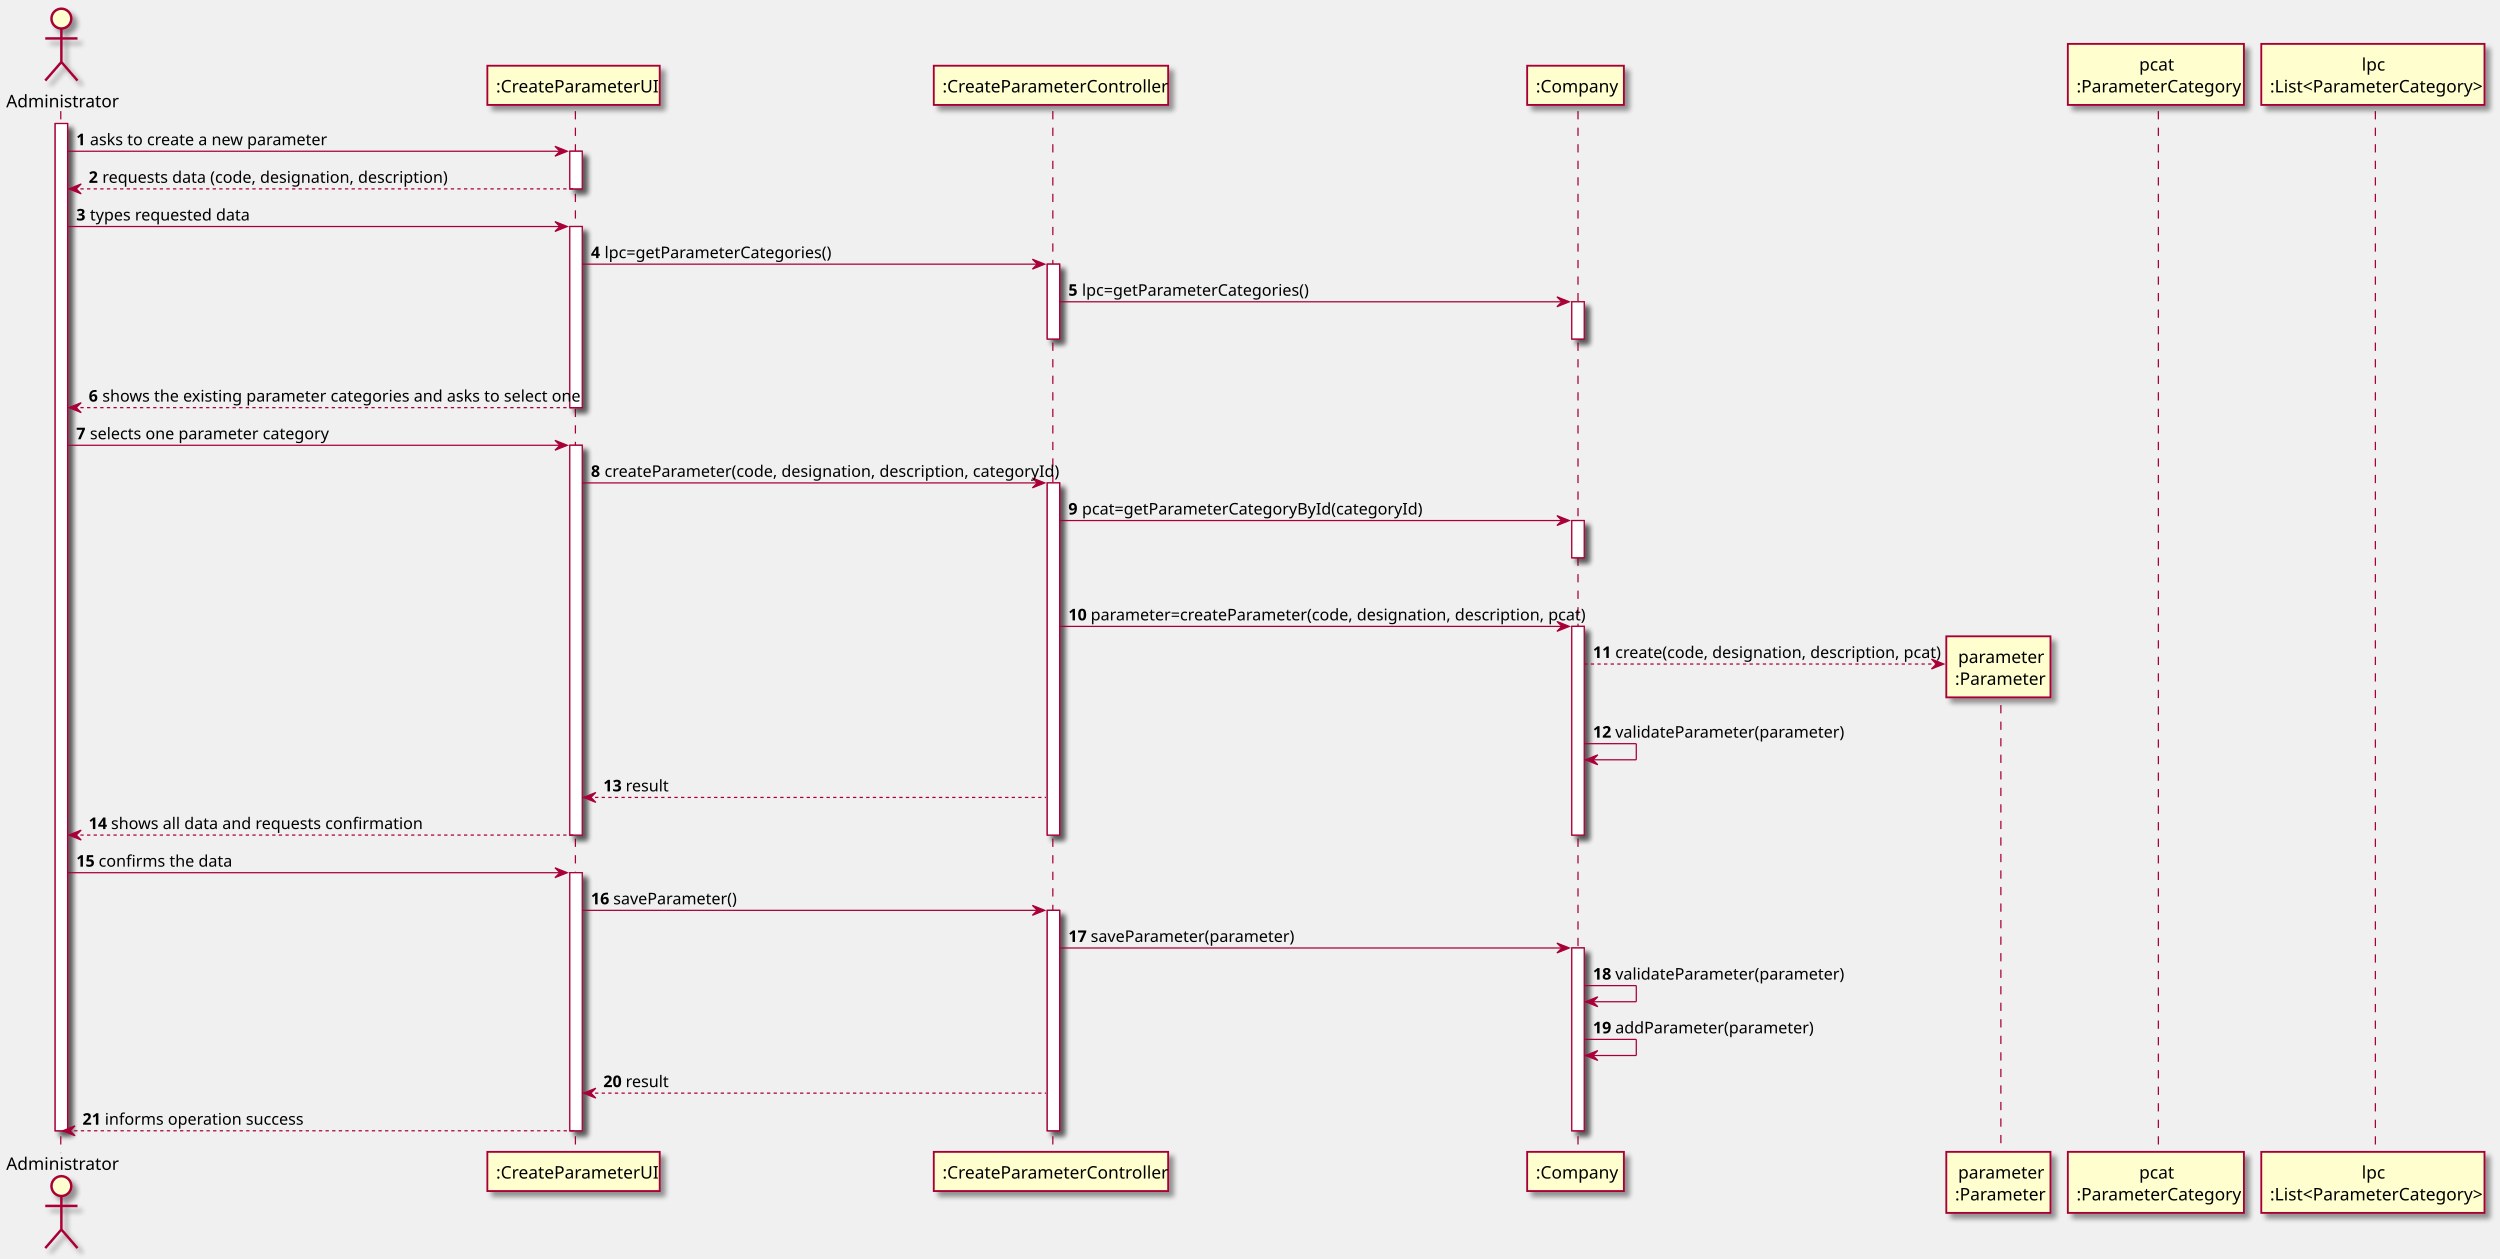
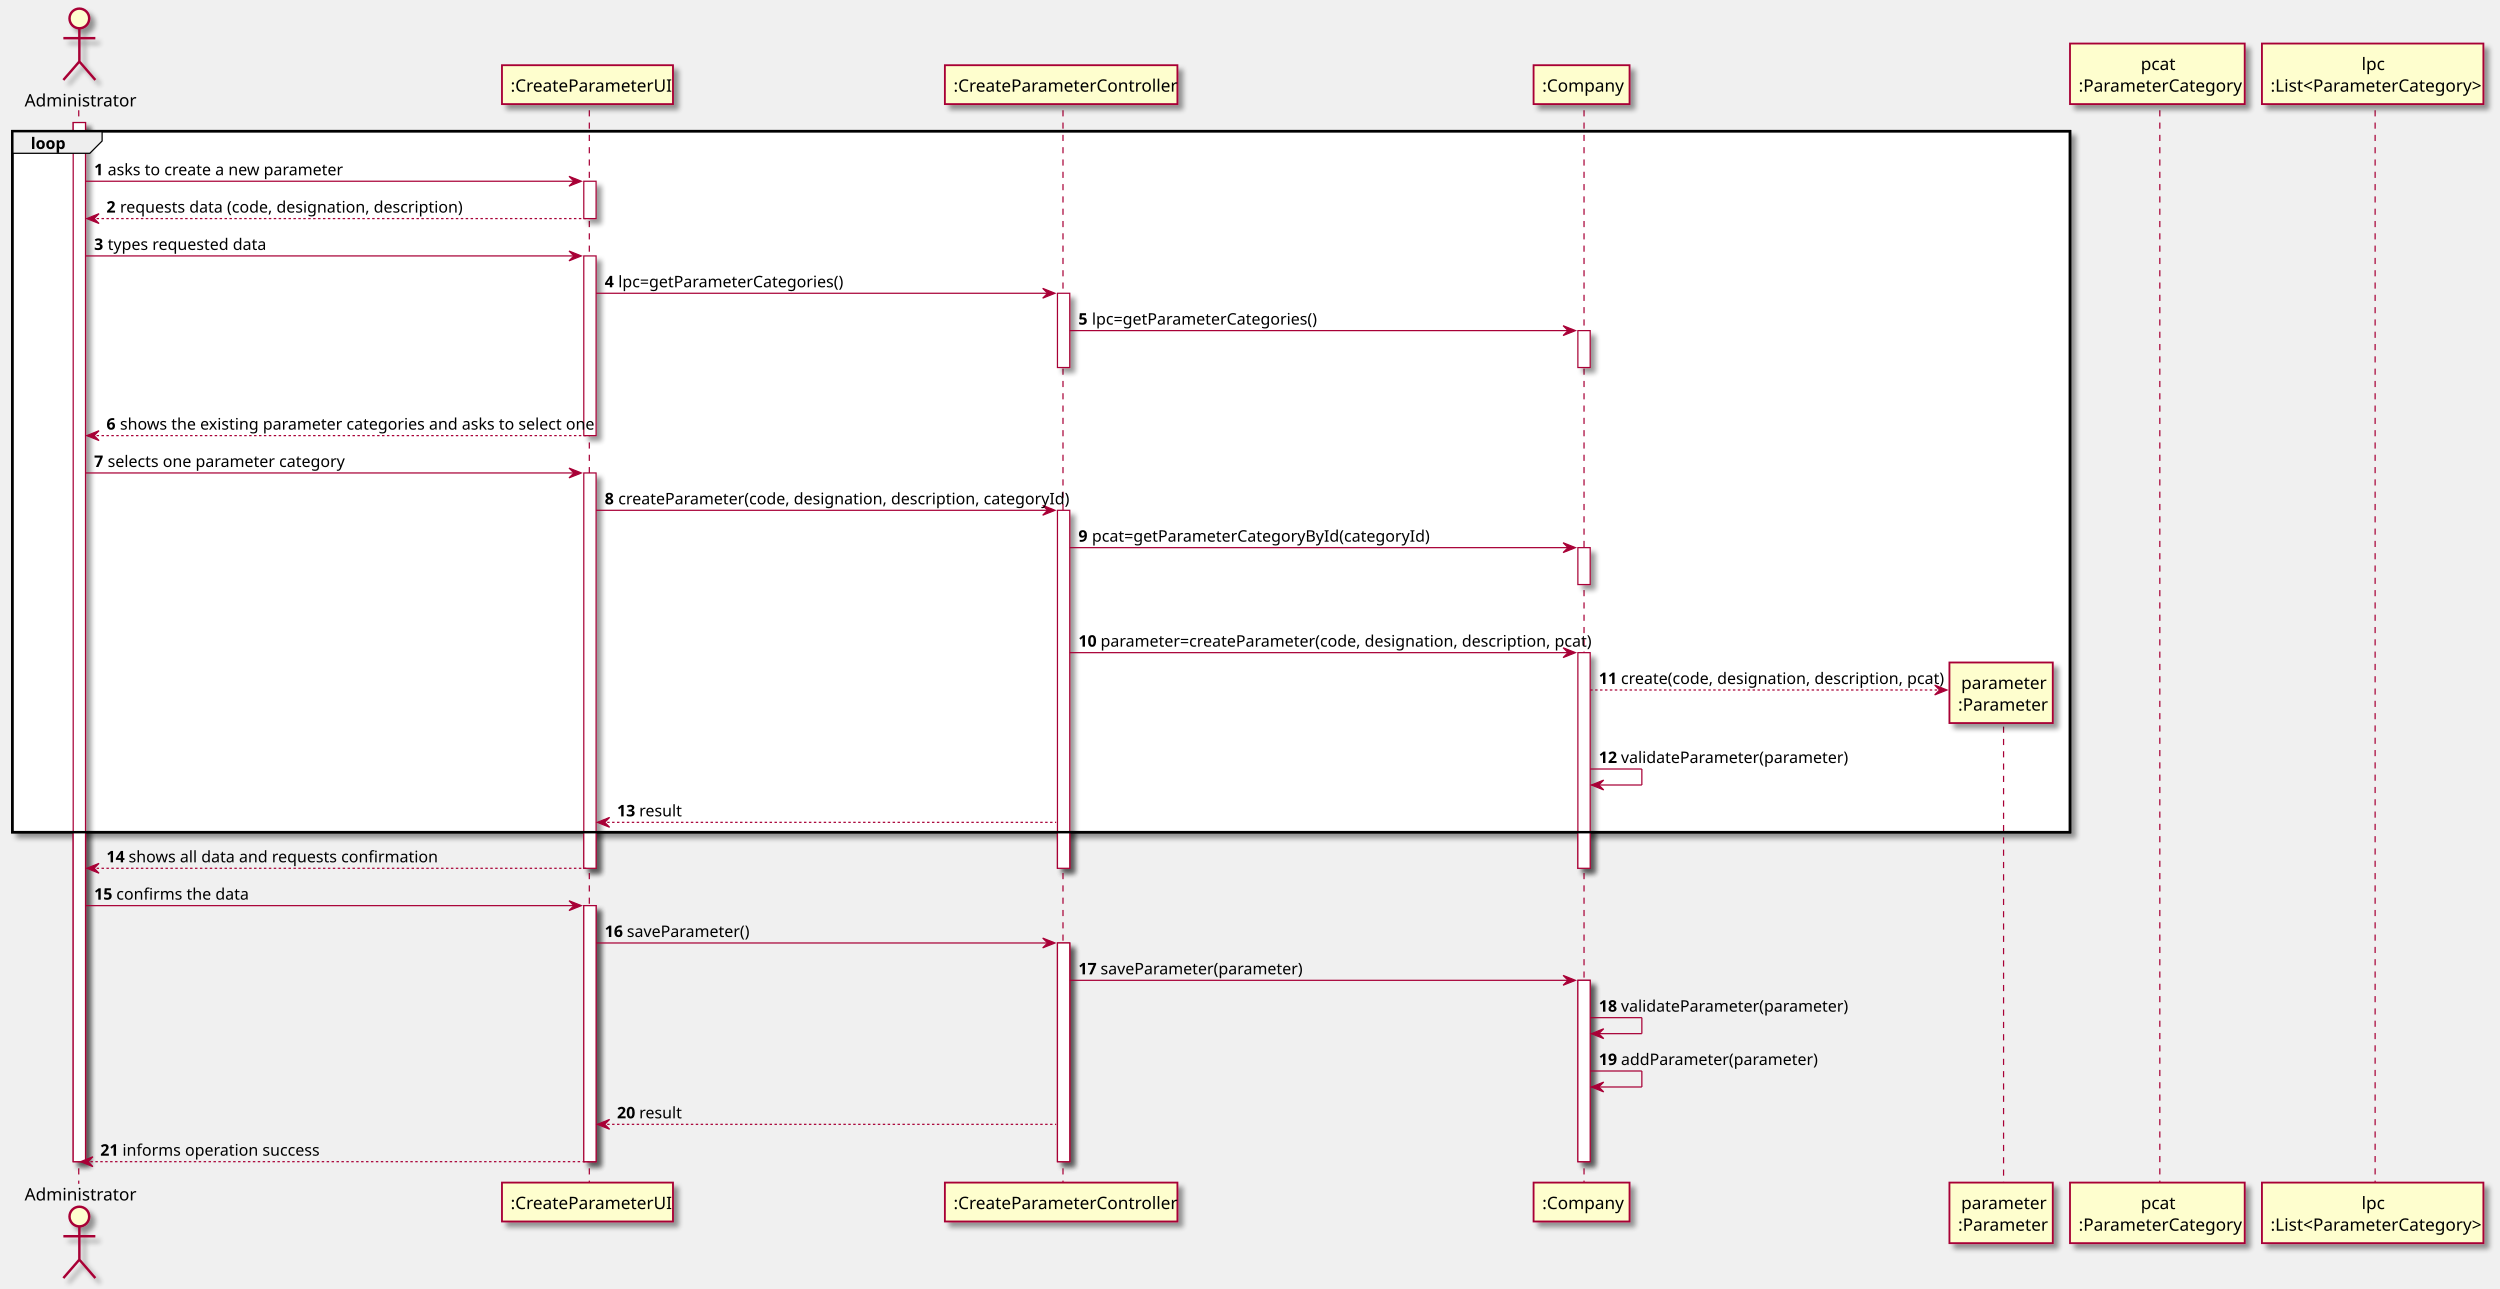
- <svg xmlns="http://www.w3.org/2000/svg" contentScriptType="application/ecmascript" contentStyleType="text/css" height="761.25px" preserveAspectRatio="none" style="width:1512px;height:761px;" version="1.1" viewBox="0 0 1512 761" width="1512.75px" zoomAndPan="magnify">
+ <svg xmlns="http://www.w3.org/2000/svg" contentScriptType="application/ecmascript" contentStyleType="text/css" height="1047px" preserveAspectRatio="none" style="width:2032px;height:1047px;" version="1.1" viewBox="0 0 2032 1047" width="2032px" zoomAndPan="magnify">
  <defs>
-     <filter height="300%" id="f1sa0jn3brlr2p" width="300%" x="-1" y="-1">
-       <feGaussianBlur result="blurOut" stdDeviation="1.5" />
+     <filter height="300%" id="fyw0joprfk6s6" width="300%" x="-1" y="-1">
+       <feGaussianBlur result="blurOut" stdDeviation="2.0" />
      <feColorMatrix in="blurOut" result="blurOut2" type="matrix" values="0 0 0 0 0 0 0 0 0 0 0 0 0 0 0 0 0 0 .4 0" />
-       <feOffset dx="3.0" dy="3.0" in="blurOut2" result="blurOut3" />
+       <feOffset dx="4.0" dy="4.0" in="blurOut2" result="blurOut3" />
      <feBlend in="SourceGraphic" in2="blurOut3" mode="normal" />
    </filter>
  </defs>
  <g>
-     <rect fill="#FFFFFF" filter="url(#f1sa0jn3brlr2p)" height="609.188" style="stroke:#A80036;stroke-width:0.75;" width="7.5" x="33.375" y="74.707" />
-     <rect fill="#FFFFFF" filter="url(#f1sa0jn3brlr2p)" height="22.764" style="stroke:#A80036;stroke-width:0.75;" width="7.5" x="344.625" y="91.471" />
-     <rect fill="#FFFFFF" filter="url(#f1sa0jn3brlr2p)" height="109.541" style="stroke:#A80036;stroke-width:0.75;" width="7.5" x="344.625" y="136.998" />
-     <rect fill="#FFFFFF" filter="url(#f1sa0jn3brlr2p)" height="235.746" style="stroke:#A80036;stroke-width:0.75;" width="7.5" x="344.625" y="269.303" />
-     <rect fill="#FFFFFF" filter="url(#f1sa0jn3brlr2p)" height="156.082" style="stroke:#A80036;stroke-width:0.75;" width="7.5" x="344.625" y="527.812" />
-     <rect fill="#FFFFFF" filter="url(#f1sa0jn3brlr2p)" height="45.264" style="stroke:#A80036;stroke-width:0.75;" width="7.5" x="633.375" y="159.762" />
-     <rect fill="#FFFFFF" filter="url(#f1sa0jn3brlr2p)" height="212.982" style="stroke:#A80036;stroke-width:0.75;" width="7.5" x="633.375" y="292.066" />
-     <rect fill="#FFFFFF" filter="url(#f1sa0jn3brlr2p)" height="133.318" style="stroke:#A80036;stroke-width:0.75;" width="7.5" x="633.375" y="550.576" />
-     <rect fill="#FFFFFF" filter="url(#f1sa0jn3brlr2p)" height="22.5" style="stroke:#A80036;stroke-width:0.75;" width="7.5" x="950.625" y="182.525" />
-     <rect fill="#FFFFFF" filter="url(#f1sa0jn3brlr2p)" height="22.5" style="stroke:#A80036;stroke-width:0.75;" width="7.5" x="950.625" y="314.83" />
-     <rect fill="#FFFFFF" filter="url(#f1sa0jn3brlr2p)" height="126.205" style="stroke:#A80036;stroke-width:0.75;" width="7.5" x="950.625" y="378.844" />
-     <rect fill="#FFFFFF" filter="url(#f1sa0jn3brlr2p)" height="110.555" style="stroke:#A80036;stroke-width:0.75;" width="7.5" x="950.625" y="573.34" />
-     <line style="stroke:#A80036;stroke-width:0.75;stroke-dasharray:5.0,5.0;" x1="36.75" x2="36.75" y1="67.207" y2="697.394" />
-     <line style="stroke:#A80036;stroke-width:0.75;stroke-dasharray:5.0,5.0;" x1="348" x2="348" y1="67.207" y2="697.394" />
-     <line style="stroke:#A80036;stroke-width:0.75;stroke-dasharray:5.0,5.0;" x1="636.75" x2="636.75" y1="67.207" y2="697.394" />
-     <line style="stroke:#A80036;stroke-width:0.75;stroke-dasharray:5.0,5.0;" x1="954.375" x2="954.375" y1="67.207" y2="697.394" />
-     <line style="stroke:#A80036;stroke-width:0.75;stroke-dasharray:5.0,5.0;" x1="1210.125" x2="1210.125" y1="416.426" y2="697.394" />
-     <line style="stroke:#A80036;stroke-width:0.75;stroke-dasharray:5.0,5.0;" x1="1305.375" x2="1305.375" y1="67.207" y2="697.394" />
-     <line style="stroke:#A80036;stroke-width:0.75;stroke-dasharray:5.0,5.0;" x1="1436.625" x2="1436.625" y1="67.207" y2="697.394" />
-     <text fill="#000000" font-family="sans-serif" font-size="10.5" lengthAdjust="spacing" textLength="62.25" x="3.75" y="64.9">Administrator</text>
-     <ellipse cx="37.125" cy="11.25" fill="#FEFECE" filter="url(#f1sa0jn3brlr2p)" rx="6" ry="6" style="stroke:#A80036;stroke-width:1.5;" />
-     <path d="M37.125,17.25 L37.125,37.5 M27.375,23.25 L46.875,23.25 M37.125,37.5 L27.375,48.75 M37.125,37.5 L46.875,48.75 " fill="none" filter="url(#f1sa0jn3brlr2p)" style="stroke:#A80036;stroke-width:1.5;" />
-     <text fill="#000000" font-family="sans-serif" font-size="10.5" lengthAdjust="spacing" textLength="62.25" x="3.75" y="707.544">Administrator</text>
-     <ellipse cx="37.125" cy="717.352" fill="#FEFECE" filter="url(#f1sa0jn3brlr2p)" rx="6" ry="6" style="stroke:#A80036;stroke-width:1.5;" />
-     <path d="M37.125,723.352 L37.125,743.602 M27.375,729.352 L46.875,729.352 M37.125,743.602 L27.375,754.852 M37.125,743.602 L46.875,754.852 " fill="none" filter="url(#f1sa0jn3brlr2p)" style="stroke:#A80036;stroke-width:1.5;" />
-     <rect fill="#FEFECE" filter="url(#f1sa0jn3brlr2p)" height="23.707" style="stroke:#A80036;stroke-width:1.125;" width="104.25" x="294.75" y="39.75" />
-     <text fill="#000000" font-family="sans-serif" font-size="10.5" lengthAdjust="spacing" textLength="93.75" x="300" y="55.9">:CreateParameterUI</text>
-     <rect fill="#FEFECE" filter="url(#f1sa0jn3brlr2p)" height="23.707" style="stroke:#A80036;stroke-width:1.125;" width="104.25" x="294.75" y="696.644" />
-     <text fill="#000000" font-family="sans-serif" font-size="10.5" lengthAdjust="spacing" textLength="93.75" x="300" y="712.794">:CreateParameterUI</text>
-     <rect fill="#FEFECE" filter="url(#f1sa0jn3brlr2p)" height="23.707" style="stroke:#A80036;stroke-width:1.125;" width="141.75" x="564.75" y="39.75" />
-     <text fill="#000000" font-family="sans-serif" font-size="10.5" lengthAdjust="spacing" textLength="131.25" x="570" y="55.9">:CreateParameterController</text>
-     <rect fill="#FEFECE" filter="url(#f1sa0jn3brlr2p)" height="23.707" style="stroke:#A80036;stroke-width:1.125;" width="141.75" x="564.75" y="696.644" />
-     <text fill="#000000" font-family="sans-serif" font-size="10.5" lengthAdjust="spacing" textLength="131.25" x="570" y="712.794">:CreateParameterController</text>
-     <rect fill="#FEFECE" filter="url(#f1sa0jn3brlr2p)" height="23.707" style="stroke:#A80036;stroke-width:1.125;" width="58.5" x="923.625" y="39.75" />
-     <text fill="#000000" font-family="sans-serif" font-size="10.5" lengthAdjust="spacing" textLength="48" x="928.875" y="55.9">:Company</text>
-     <rect fill="#FEFECE" filter="url(#f1sa0jn3brlr2p)" height="23.707" style="stroke:#A80036;stroke-width:1.125;" width="58.5" x="923.625" y="696.644" />
-     <text fill="#000000" font-family="sans-serif" font-size="10.5" lengthAdjust="spacing" textLength="48" x="928.875" y="712.794">:Company</text>
-     <rect fill="#FEFECE" filter="url(#f1sa0jn3brlr2p)" height="36.914" style="stroke:#A80036;stroke-width:1.125;" width="63" x="1177.125" y="696.644" />
-     <text fill="#000000" font-family="sans-serif" font-size="10.5" lengthAdjust="spacing" textLength="48.75" x="1184.25" y="712.794">parameter</text>
-     <text fill="#000000" font-family="sans-serif" font-size="10.5" lengthAdjust="spacing" textLength="52.5" x="1182.375" y="726.001">:Parameter</text>
-     <rect fill="#FEFECE" filter="url(#f1sa0jn3brlr2p)" height="36.914" style="stroke:#A80036;stroke-width:1.125;" width="106.5" x="1250.625" y="26.543" />
-     <text fill="#000000" font-family="sans-serif" font-size="10.5" lengthAdjust="spacing" textLength="20.25" x="1293.75" y="42.693">pcat</text>
-     <text fill="#000000" font-family="sans-serif" font-size="10.5" lengthAdjust="spacing" textLength="96" x="1255.875" y="55.9">:ParameterCategory</text>
-     <rect fill="#FEFECE" filter="url(#f1sa0jn3brlr2p)" height="36.914" style="stroke:#A80036;stroke-width:1.125;" width="106.5" x="1250.625" y="696.644" />
-     <text fill="#000000" font-family="sans-serif" font-size="10.5" lengthAdjust="spacing" textLength="20.25" x="1293.75" y="712.794">pcat</text>
-     <text fill="#000000" font-family="sans-serif" font-size="10.5" lengthAdjust="spacing" textLength="96" x="1255.875" y="726.001">:ParameterCategory</text>
-     <rect fill="#FEFECE" filter="url(#f1sa0jn3brlr2p)" height="36.914" style="stroke:#A80036;stroke-width:1.125;" width="135" x="1367.625" y="26.543" />
-     <text fill="#000000" font-family="sans-serif" font-size="10.5" lengthAdjust="spacing" textLength="13.5" x="1428.375" y="42.693">lpc</text>
-     <text fill="#000000" font-family="sans-serif" font-size="10.5" lengthAdjust="spacing" textLength="124.5" x="1372.875" y="55.9">:List&lt;ParameterCategory&gt;</text>
-     <rect fill="#FEFECE" filter="url(#f1sa0jn3brlr2p)" height="36.914" style="stroke:#A80036;stroke-width:1.125;" width="135" x="1367.625" y="696.644" />
-     <text fill="#000000" font-family="sans-serif" font-size="10.5" lengthAdjust="spacing" textLength="13.5" x="1428.375" y="712.794">lpc</text>
-     <text fill="#000000" font-family="sans-serif" font-size="10.5" lengthAdjust="spacing" textLength="124.5" x="1372.875" y="726.001">:List&lt;ParameterCategory&gt;</text>
-     <rect fill="#FFFFFF" filter="url(#f1sa0jn3brlr2p)" height="609.188" style="stroke:#A80036;stroke-width:0.75;" width="7.5" x="33.375" y="74.707" />
-     <rect fill="#FFFFFF" filter="url(#f1sa0jn3brlr2p)" height="22.764" style="stroke:#A80036;stroke-width:0.75;" width="7.5" x="344.625" y="91.471" />
-     <rect fill="#FFFFFF" filter="url(#f1sa0jn3brlr2p)" height="109.541" style="stroke:#A80036;stroke-width:0.75;" width="7.5" x="344.625" y="136.998" />
-     <rect fill="#FFFFFF" filter="url(#f1sa0jn3brlr2p)" height="235.746" style="stroke:#A80036;stroke-width:0.75;" width="7.5" x="344.625" y="269.303" />
-     <rect fill="#FFFFFF" filter="url(#f1sa0jn3brlr2p)" height="156.082" style="stroke:#A80036;stroke-width:0.75;" width="7.5" x="344.625" y="527.812" />
-     <rect fill="#FFFFFF" filter="url(#f1sa0jn3brlr2p)" height="45.264" style="stroke:#A80036;stroke-width:0.75;" width="7.5" x="633.375" y="159.762" />
-     <rect fill="#FFFFFF" filter="url(#f1sa0jn3brlr2p)" height="212.982" style="stroke:#A80036;stroke-width:0.75;" width="7.5" x="633.375" y="292.066" />
-     <rect fill="#FFFFFF" filter="url(#f1sa0jn3brlr2p)" height="133.318" style="stroke:#A80036;stroke-width:0.75;" width="7.5" x="633.375" y="550.576" />
-     <rect fill="#FFFFFF" filter="url(#f1sa0jn3brlr2p)" height="22.5" style="stroke:#A80036;stroke-width:0.75;" width="7.5" x="950.625" y="182.525" />
-     <rect fill="#FFFFFF" filter="url(#f1sa0jn3brlr2p)" height="22.5" style="stroke:#A80036;stroke-width:0.75;" width="7.5" x="950.625" y="314.83" />
-     <rect fill="#FFFFFF" filter="url(#f1sa0jn3brlr2p)" height="126.205" style="stroke:#A80036;stroke-width:0.75;" width="7.5" x="950.625" y="378.844" />
-     <rect fill="#FFFFFF" filter="url(#f1sa0jn3brlr2p)" height="110.555" style="stroke:#A80036;stroke-width:0.75;" width="7.5" x="950.625" y="573.34" />
-     <polygon fill="#A80036" points="335.625,88.471,343.125,91.471,335.625,94.471,338.625,91.471" style="stroke:#A80036;stroke-width:0.75;" />
-     <line style="stroke:#A80036;stroke-width:0.75;" x1="40.875" x2="340.125" y1="91.471" y2="91.471" />
-     <text fill="#000000" font-family="sans-serif" font-size="9.75" font-weight="bold" lengthAdjust="spacing" textLength="5.25" x="46.125" y="87.828">1</text>
-     <text fill="#000000" font-family="sans-serif" font-size="9.75" lengthAdjust="spacing" textLength="137.25" x="54.375" y="87.828">asks to create a new parameter</text>
-     <polygon fill="#A80036" points="49.125,111.234,41.625,114.234,49.125,117.234,46.125,114.234" style="stroke:#A80036;stroke-width:0.75;" />
-     <line style="stroke:#A80036;stroke-width:0.75;stroke-dasharray:2.0,2.0;" x1="44.625" x2="347.625" y1="114.234" y2="114.234" />
-     <text fill="#000000" font-family="sans-serif" font-size="9.75" font-weight="bold" lengthAdjust="spacing" textLength="5.25" x="53.625" y="110.592">2</text>
-     <text fill="#000000" font-family="sans-serif" font-size="9.75" lengthAdjust="spacing" textLength="198" x="61.875" y="110.592">requests data (code, designation, description)</text>
-     <polygon fill="#A80036" points="335.625,133.998,343.125,136.998,335.625,139.998,338.625,136.998" style="stroke:#A80036;stroke-width:0.75;" />
-     <line style="stroke:#A80036;stroke-width:0.75;" x1="40.875" x2="340.125" y1="136.998" y2="136.998" />
-     <text fill="#000000" font-family="sans-serif" font-size="9.75" font-weight="bold" lengthAdjust="spacing" textLength="5.25" x="46.125" y="133.356">3</text>
-     <text fill="#000000" font-family="sans-serif" font-size="9.75" lengthAdjust="spacing" textLength="91.5" x="54.375" y="133.356">types requested data</text>
-     <polygon fill="#A80036" points="624.375,156.762,631.875,159.762,624.375,162.762,627.375,159.762" style="stroke:#A80036;stroke-width:0.75;" />
-     <line style="stroke:#A80036;stroke-width:0.75;" x1="352.125" x2="628.875" y1="159.762" y2="159.762" />
-     <text fill="#000000" font-family="sans-serif" font-size="9.75" font-weight="bold" lengthAdjust="spacing" textLength="5.25" x="357.375" y="156.119">4</text>
-     <text fill="#000000" font-family="sans-serif" font-size="9.75" lengthAdjust="spacing" textLength="129.75" x="365.625" y="156.119">lpc=getParameterCategories()</text>
-     <polygon fill="#A80036" points="941.625,179.525,949.125,182.525,941.625,185.525,944.625,182.525" style="stroke:#A80036;stroke-width:0.75;" />
-     <line style="stroke:#A80036;stroke-width:0.75;" x1="640.875" x2="946.125" y1="182.525" y2="182.525" />
-     <text fill="#000000" font-family="sans-serif" font-size="9.75" font-weight="bold" lengthAdjust="spacing" textLength="5.25" x="646.125" y="178.883">5</text>
-     <text fill="#000000" font-family="sans-serif" font-size="9.75" lengthAdjust="spacing" textLength="129.75" x="654.375" y="178.883">lpc=getParameterCategories()</text>
-     <polygon fill="#A80036" points="49.125,243.539,41.625,246.539,49.125,249.539,46.125,246.539" style="stroke:#A80036;stroke-width:0.75;" />
-     <line style="stroke:#A80036;stroke-width:0.75;stroke-dasharray:2.0,2.0;" x1="44.625" x2="347.625" y1="246.539" y2="246.539" />
-     <text fill="#000000" font-family="sans-serif" font-size="9.75" font-weight="bold" lengthAdjust="spacing" textLength="5.25" x="53.625" y="242.897">6</text>
-     <text fill="#000000" font-family="sans-serif" font-size="9.75" lengthAdjust="spacing" textLength="277.5" x="61.875" y="242.897">shows the existing parameter categories and asks to select one</text>
-     <polygon fill="#A80036" points="335.625,266.303,343.125,269.303,335.625,272.303,338.625,269.303" style="stroke:#A80036;stroke-width:0.75;" />
-     <line style="stroke:#A80036;stroke-width:0.75;" x1="40.875" x2="340.125" y1="269.303" y2="269.303" />
-     <text fill="#000000" font-family="sans-serif" font-size="9.75" font-weight="bold" lengthAdjust="spacing" textLength="5.25" x="46.125" y="265.66">7</text>
-     <text fill="#000000" font-family="sans-serif" font-size="9.75" lengthAdjust="spacing" textLength="137.25" x="54.375" y="265.66">selects one parameter category</text>
-     <polygon fill="#A80036" points="624.375,289.066,631.875,292.066,624.375,295.066,627.375,292.066" style="stroke:#A80036;stroke-width:0.75;" />
-     <line style="stroke:#A80036;stroke-width:0.75;" x1="352.125" x2="628.875" y1="292.066" y2="292.066" />
-     <text fill="#000000" font-family="sans-serif" font-size="9.75" font-weight="bold" lengthAdjust="spacing" textLength="5.25" x="357.375" y="288.424">8</text>
-     <text fill="#000000" font-family="sans-serif" font-size="9.75" lengthAdjust="spacing" textLength="258.75" x="365.625" y="288.424">createParameter(code, designation, description, categoryId)</text>
-     <polygon fill="#A80036" points="941.625,311.83,949.125,314.83,941.625,317.83,944.625,314.83" style="stroke:#A80036;stroke-width:0.75;" />
-     <line style="stroke:#A80036;stroke-width:0.75;" x1="640.875" x2="946.125" y1="314.83" y2="314.83" />
-     <text fill="#000000" font-family="sans-serif" font-size="9.75" font-weight="bold" lengthAdjust="spacing" textLength="5.25" x="646.125" y="311.188">9</text>
-     <text fill="#000000" font-family="sans-serif" font-size="9.75" lengthAdjust="spacing" textLength="192.75" x="654.375" y="311.188">pcat=getParameterCategoryById(categoryId)</text>
-     <polygon fill="#A80036" points="941.625,375.844,949.125,378.844,941.625,381.844,944.625,378.844" style="stroke:#A80036;stroke-width:0.75;" />
-     <line style="stroke:#A80036;stroke-width:0.75;" x1="640.875" x2="946.125" y1="378.844" y2="378.844" />
-     <text fill="#000000" font-family="sans-serif" font-size="9.75" font-weight="bold" lengthAdjust="spacing" textLength="10.5" x="646.125" y="375.201">10</text>
-     <text fill="#000000" font-family="sans-serif" font-size="9.75" lengthAdjust="spacing" textLength="282" x="659.625" y="375.201">parameter=createParameter(code, designation, description, pcat)</text>
-     <polygon fill="#A80036" points="1168.125,398.607,1175.625,401.607,1168.125,404.607,1171.125,401.607" style="stroke:#A80036;stroke-width:0.75;" />
-     <line style="stroke:#A80036;stroke-width:0.75;stroke-dasharray:2.0,2.0;" x1="958.125" x2="1172.625" y1="401.607" y2="401.607" />
-     <text fill="#000000" font-family="sans-serif" font-size="9.75" font-weight="bold" lengthAdjust="spacing" textLength="10.5" x="963.375" y="397.965">11</text>
-     <text fill="#000000" font-family="sans-serif" font-size="9.75" lengthAdjust="spacing" textLength="187.5" x="976.875" y="397.965">create(code, designation, description, pcat)</text>
-     <rect fill="#FEFECE" filter="url(#f1sa0jn3brlr2p)" height="36.914" style="stroke:#A80036;stroke-width:1.125;" width="63" x="1177.125" y="384.844" />
-     <text fill="#000000" font-family="sans-serif" font-size="10.5" lengthAdjust="spacing" textLength="48.75" x="1184.25" y="400.994">parameter</text>
-     <text fill="#000000" font-family="sans-serif" font-size="10.5" lengthAdjust="spacing" textLength="52.5" x="1182.375" y="414.201">:Parameter</text>
-     <line style="stroke:#A80036;stroke-width:0.75;" x1="958.125" x2="989.625" y1="449.772" y2="449.772" />
-     <line style="stroke:#A80036;stroke-width:0.75;" x1="989.625" x2="989.625" y1="449.772" y2="459.522" />
-     <line style="stroke:#A80036;stroke-width:0.75;" x1="958.875" x2="989.625" y1="459.522" y2="459.522" />
-     <polygon fill="#A80036" points="966.375,456.522,958.875,459.522,966.375,462.522,963.375,459.522" style="stroke:#A80036;stroke-width:0.75;" />
-     <text fill="#000000" font-family="sans-serif" font-size="9.75" font-weight="bold" lengthAdjust="spacing" textLength="10.5" x="963.375" y="446.129">12</text>
-     <text fill="#000000" font-family="sans-serif" font-size="9.75" lengthAdjust="spacing" textLength="126.75" x="976.875" y="446.129">validateParameter(parameter)</text>
-     <polygon fill="#A80036" points="360.375,479.285,352.875,482.285,360.375,485.285,357.375,482.285" style="stroke:#A80036;stroke-width:0.75;" />
-     <line style="stroke:#A80036;stroke-width:0.75;stroke-dasharray:2.0,2.0;" x1="355.875" x2="632.625" y1="482.285" y2="482.285" />
-     <text fill="#000000" font-family="sans-serif" font-size="9.75" font-weight="bold" lengthAdjust="spacing" textLength="10.5" x="364.875" y="478.643">13</text>
-     <text fill="#000000" font-family="sans-serif" font-size="9.75" lengthAdjust="spacing" textLength="24" x="378.375" y="478.643">result</text>
-     <polygon fill="#A80036" points="49.125,502.049,41.625,505.049,49.125,508.049,46.125,505.049" style="stroke:#A80036;stroke-width:0.75;" />
-     <line style="stroke:#A80036;stroke-width:0.75;stroke-dasharray:2.0,2.0;" x1="44.625" x2="347.625" y1="505.049" y2="505.049" />
-     <text fill="#000000" font-family="sans-serif" font-size="9.75" font-weight="bold" lengthAdjust="spacing" textLength="10.5" x="53.625" y="501.406">14</text>
-     <text fill="#000000" font-family="sans-serif" font-size="9.75" lengthAdjust="spacing" textLength="177" x="67.125" y="501.406">shows all data and requests confirmation</text>
-     <polygon fill="#A80036" points="335.625,524.812,343.125,527.812,335.625,530.812,338.625,527.812" style="stroke:#A80036;stroke-width:0.75;" />
-     <line style="stroke:#A80036;stroke-width:0.75;" x1="40.875" x2="340.125" y1="527.812" y2="527.812" />
-     <text fill="#000000" font-family="sans-serif" font-size="9.75" font-weight="bold" lengthAdjust="spacing" textLength="10.5" x="46.125" y="524.17">15</text>
-     <text fill="#000000" font-family="sans-serif" font-size="9.75" lengthAdjust="spacing" textLength="75" x="59.625" y="524.17">confirms the data</text>
-     <polygon fill="#A80036" points="624.375,547.576,631.875,550.576,624.375,553.576,627.375,550.576" style="stroke:#A80036;stroke-width:0.75;" />
-     <line style="stroke:#A80036;stroke-width:0.75;" x1="352.125" x2="628.875" y1="550.576" y2="550.576" />
-     <text fill="#000000" font-family="sans-serif" font-size="9.75" font-weight="bold" lengthAdjust="spacing" textLength="10.5" x="357.375" y="546.934">16</text>
-     <text fill="#000000" font-family="sans-serif" font-size="9.75" lengthAdjust="spacing" textLength="70.5" x="370.875" y="546.934">saveParameter()</text>
-     <polygon fill="#A80036" points="941.625,570.34,949.125,573.34,941.625,576.34,944.625,573.34" style="stroke:#A80036;stroke-width:0.75;" />
-     <line style="stroke:#A80036;stroke-width:0.75;" x1="640.875" x2="946.125" y1="573.34" y2="573.34" />
-     <text fill="#000000" font-family="sans-serif" font-size="9.75" font-weight="bold" lengthAdjust="spacing" textLength="10.5" x="646.125" y="569.697">17</text>
-     <text fill="#000000" font-family="sans-serif" font-size="9.75" lengthAdjust="spacing" textLength="114" x="659.625" y="569.697">saveParameter(parameter)</text>
-     <line style="stroke:#A80036;stroke-width:0.75;" x1="958.125" x2="989.625" y1="596.104" y2="596.104" />
-     <line style="stroke:#A80036;stroke-width:0.75;" x1="989.625" x2="989.625" y1="596.104" y2="605.854" />
-     <line style="stroke:#A80036;stroke-width:0.75;" x1="958.875" x2="989.625" y1="605.854" y2="605.854" />
-     <polygon fill="#A80036" points="966.375,602.854,958.875,605.854,966.375,608.854,963.375,605.854" style="stroke:#A80036;stroke-width:0.75;" />
-     <text fill="#000000" font-family="sans-serif" font-size="9.75" font-weight="bold" lengthAdjust="spacing" textLength="10.5" x="963.375" y="592.461">18</text>
-     <text fill="#000000" font-family="sans-serif" font-size="9.75" lengthAdjust="spacing" textLength="126.75" x="976.875" y="592.461">validateParameter(parameter)</text>
-     <line style="stroke:#A80036;stroke-width:0.75;" x1="958.125" x2="989.625" y1="628.617" y2="628.617" />
-     <line style="stroke:#A80036;stroke-width:0.75;" x1="989.625" x2="989.625" y1="628.617" y2="638.367" />
-     <line style="stroke:#A80036;stroke-width:0.75;" x1="958.875" x2="989.625" y1="638.367" y2="638.367" />
-     <polygon fill="#A80036" points="966.375,635.367,958.875,638.367,966.375,641.367,963.375,638.367" style="stroke:#A80036;stroke-width:0.75;" />
-     <text fill="#000000" font-family="sans-serif" font-size="9.75" font-weight="bold" lengthAdjust="spacing" textLength="10.5" x="963.375" y="624.975">19</text>
-     <text fill="#000000" font-family="sans-serif" font-size="9.75" lengthAdjust="spacing" textLength="110.25" x="976.875" y="624.975">addParameter(parameter)</text>
-     <polygon fill="#A80036" points="360.375,658.131,352.875,661.131,360.375,664.131,357.375,661.131" style="stroke:#A80036;stroke-width:0.75;" />
-     <line style="stroke:#A80036;stroke-width:0.75;stroke-dasharray:2.0,2.0;" x1="355.875" x2="632.625" y1="661.131" y2="661.131" />
-     <text fill="#000000" font-family="sans-serif" font-size="9.75" font-weight="bold" lengthAdjust="spacing" textLength="10.5" x="364.875" y="657.489">20</text>
-     <text fill="#000000" font-family="sans-serif" font-size="9.75" lengthAdjust="spacing" textLength="24" x="378.375" y="657.489">result</text>
-     <polygon fill="#A80036" points="45.375,680.894,37.875,683.894,45.375,686.894,42.375,683.894" style="stroke:#A80036;stroke-width:0.75;" />
-     <line style="stroke:#A80036;stroke-width:0.75;stroke-dasharray:2.0,2.0;" x1="40.875" x2="347.625" y1="683.894" y2="683.894" />
-     <text fill="#000000" font-family="sans-serif" font-size="9.75" font-weight="bold" lengthAdjust="spacing" textLength="10.5" x="49.875" y="680.252">21</text>
-     <text fill="#000000" font-family="sans-serif" font-size="9.75" lengthAdjust="spacing" textLength="114" x="63.375" y="680.252">informs operation success</text>
+     <rect fill="#FFFFFF" filter="url(#fyw0joprfk6s6)" height="844.602" style="stroke:#A80036;stroke-width:1.0;" width="10" x="59.5" y="99.609" />
+     <rect fill="#FFFFFF" filter="url(#fyw0joprfk6s6)" height="30.352" style="stroke:#A80036;stroke-width:1.0;" width="10" x="474.5" y="147.312" />
+     <rect fill="#FFFFFF" filter="url(#fyw0joprfk6s6)" height="146.055" style="stroke:#A80036;stroke-width:1.0;" width="10" x="474.5" y="208.016" />
+     <rect fill="#FFFFFF" filter="url(#fyw0joprfk6s6)" height="321.328" style="stroke:#A80036;stroke-width:1.0;" width="10" x="474.5" y="384.422" />
+     <rect fill="#FFFFFF" filter="url(#fyw0joprfk6s6)" height="208.109" style="stroke:#A80036;stroke-width:1.0;" width="10" x="474.5" y="736.102" />
+     <rect fill="#FFFFFF" filter="url(#fyw0joprfk6s6)" height="60.352" style="stroke:#A80036;stroke-width:1.0;" width="10" x="859.5" y="238.367" />
+     <rect fill="#FFFFFF" filter="url(#fyw0joprfk6s6)" height="290.977" style="stroke:#A80036;stroke-width:1.0;" width="10" x="859.5" y="414.773" />
+     <rect fill="#FFFFFF" filter="url(#fyw0joprfk6s6)" height="177.758" style="stroke:#A80036;stroke-width:1.0;" width="10" x="859.5" y="766.453" />
+     <rect fill="#FFFFFF" filter="url(#fyw0joprfk6s6)" height="30" style="stroke:#A80036;stroke-width:1.0;" width="10" x="1282.5" y="268.719" />
+     <rect fill="#FFFFFF" filter="url(#fyw0joprfk6s6)" height="30" style="stroke:#A80036;stroke-width:1.0;" width="10" x="1282.5" y="445.125" />
+     <rect fill="#FFFFFF" filter="url(#fyw0joprfk6s6)" height="175.273" style="stroke:#A80036;stroke-width:1.0;" width="10" x="1282.5" y="530.477" />
+     <rect fill="#FFFFFF" filter="url(#fyw0joprfk6s6)" height="147.406" style="stroke:#A80036;stroke-width:1.0;" width="10" x="1282.5" y="796.805" />
+     <rect fill="#FFFFFF" filter="url(#fyw0joprfk6s6)" height="569.789" style="stroke:#000000;stroke-width:2.0;" width="1672.5" x="10" y="106.609" />
+     <line style="stroke:#A80036;stroke-width:1.0;stroke-dasharray:5.0,5.0;" x1="64" x2="64" y1="89.609" y2="962.211" />
+     <line style="stroke:#A80036;stroke-width:1.0;stroke-dasharray:5.0,5.0;" x1="479" x2="479" y1="89.609" y2="962.211" />
+     <line style="stroke:#A80036;stroke-width:1.0;stroke-dasharray:5.0,5.0;" x1="864" x2="864" y1="89.609" y2="962.211" />
+     <line style="stroke:#A80036;stroke-width:1.0;stroke-dasharray:5.0,5.0;" x1="1287.5" x2="1287.5" y1="89.609" y2="962.211" />
+     <line style="stroke:#A80036;stroke-width:1.0;stroke-dasharray:5.0,5.0;" x1="1628.5" x2="1628.5" y1="580.586" y2="962.211" />
+     <line style="stroke:#A80036;stroke-width:1.0;stroke-dasharray:5.0,5.0;" x1="1755.5" x2="1755.5" y1="89.609" y2="962.211" />
+     <line style="stroke:#A80036;stroke-width:1.0;stroke-dasharray:5.0,5.0;" x1="1930.5" x2="1930.5" y1="89.609" y2="962.211" />
+     <text fill="#000000" font-family="sans-serif" font-size="14" lengthAdjust="spacing" textLength="83" x="20" y="86.533">Administrator</text>
+     <ellipse cx="64.5" cy="15" fill="#FEFECE" filter="url(#fyw0joprfk6s6)" rx="8" ry="8" style="stroke:#A80036;stroke-width:2.0;" />
+     <path d="M64.5,23 L64.5,50 M51.5,31 L77.5,31 M64.5,50 L51.5,65 M64.5,50 L77.5,65 " fill="none" filter="url(#fyw0joprfk6s6)" style="stroke:#A80036;stroke-width:2.0;" />
+     <text fill="#000000" font-family="sans-serif" font-size="14" lengthAdjust="spacing" textLength="83" x="20" y="975.744">Administrator</text>
+     <ellipse cx="64.5" cy="988.82" fill="#FEFECE" filter="url(#fyw0joprfk6s6)" rx="8" ry="8" style="stroke:#A80036;stroke-width:2.0;" />
+     <path d="M64.5,996.82 L64.5,1023.82 M51.5,1004.82 L77.5,1004.82 M64.5,1023.82 L51.5,1038.82 M64.5,1023.82 L77.5,1038.82 " fill="none" filter="url(#fyw0joprfk6s6)" style="stroke:#A80036;stroke-width:2.0;" />
+     <rect fill="#FEFECE" filter="url(#fyw0joprfk6s6)" height="31.609" style="stroke:#A80036;stroke-width:1.5;" width="139" x="408" y="53" />
+     <text fill="#000000" font-family="sans-serif" font-size="14" lengthAdjust="spacing" textLength="125" x="415" y="74.533">:CreateParameterUI</text>
+     <rect fill="#FEFECE" filter="url(#fyw0joprfk6s6)" height="31.609" style="stroke:#A80036;stroke-width:1.5;" width="139" x="408" y="961.211" />
+     <text fill="#000000" font-family="sans-serif" font-size="14" lengthAdjust="spacing" textLength="125" x="415" y="982.744">:CreateParameterUI</text>
+     <rect fill="#FEFECE" filter="url(#fyw0joprfk6s6)" height="31.609" style="stroke:#A80036;stroke-width:1.5;" width="189" x="768" y="53" />
+     <text fill="#000000" font-family="sans-serif" font-size="14" lengthAdjust="spacing" textLength="175" x="775" y="74.533">:CreateParameterController</text>
+     <rect fill="#FEFECE" filter="url(#fyw0joprfk6s6)" height="31.609" style="stroke:#A80036;stroke-width:1.5;" width="189" x="768" y="961.211" />
+     <text fill="#000000" font-family="sans-serif" font-size="14" lengthAdjust="spacing" textLength="175" x="775" y="982.744">:CreateParameterController</text>
+     <rect fill="#FEFECE" filter="url(#fyw0joprfk6s6)" height="31.609" style="stroke:#A80036;stroke-width:1.5;" width="78" x="1246.5" y="53" />
+     <text fill="#000000" font-family="sans-serif" font-size="14" lengthAdjust="spacing" textLength="64" x="1253.5" y="74.533">:Company</text>
+     <rect fill="#FEFECE" filter="url(#fyw0joprfk6s6)" height="31.609" style="stroke:#A80036;stroke-width:1.5;" width="78" x="1246.5" y="961.211" />
+     <text fill="#000000" font-family="sans-serif" font-size="14" lengthAdjust="spacing" textLength="64" x="1253.5" y="982.744">:Company</text>
+     <rect fill="#FEFECE" filter="url(#fyw0joprfk6s6)" height="49.219" style="stroke:#A80036;stroke-width:1.5;" width="84" x="1584.5" y="961.211" />
+     <text fill="#000000" font-family="sans-serif" font-size="14" lengthAdjust="spacing" textLength="65" x="1594" y="982.744">parameter</text>
+     <text fill="#000000" font-family="sans-serif" font-size="14" lengthAdjust="spacing" textLength="70" x="1591.5" y="1000.354">:Parameter</text>
+     <rect fill="#FEFECE" filter="url(#fyw0joprfk6s6)" height="49.219" style="stroke:#A80036;stroke-width:1.5;" width="142" x="1682.5" y="35.391" />
+     <text fill="#000000" font-family="sans-serif" font-size="14" lengthAdjust="spacing" textLength="27" x="1740" y="56.924">pcat</text>
+     <text fill="#000000" font-family="sans-serif" font-size="14" lengthAdjust="spacing" textLength="128" x="1689.5" y="74.533">:ParameterCategory</text>
+     <rect fill="#FEFECE" filter="url(#fyw0joprfk6s6)" height="49.219" style="stroke:#A80036;stroke-width:1.5;" width="142" x="1682.5" y="961.211" />
+     <text fill="#000000" font-family="sans-serif" font-size="14" lengthAdjust="spacing" textLength="27" x="1740" y="982.744">pcat</text>
+     <text fill="#000000" font-family="sans-serif" font-size="14" lengthAdjust="spacing" textLength="128" x="1689.5" y="1000.354">:ParameterCategory</text>
+     <rect fill="#FEFECE" filter="url(#fyw0joprfk6s6)" height="49.219" style="stroke:#A80036;stroke-width:1.5;" width="180" x="1838.5" y="35.391" />
+     <text fill="#000000" font-family="sans-serif" font-size="14" lengthAdjust="spacing" textLength="18" x="1919.5" y="56.924">lpc</text>
+     <text fill="#000000" font-family="sans-serif" font-size="14" lengthAdjust="spacing" textLength="166" x="1845.5" y="74.533">:List&lt;ParameterCategory&gt;</text>
+     <rect fill="#FEFECE" filter="url(#fyw0joprfk6s6)" height="49.219" style="stroke:#A80036;stroke-width:1.5;" width="180" x="1838.5" y="961.211" />
+     <text fill="#000000" font-family="sans-serif" font-size="14" lengthAdjust="spacing" textLength="18" x="1919.5" y="982.744">lpc</text>
+     <text fill="#000000" font-family="sans-serif" font-size="14" lengthAdjust="spacing" textLength="166" x="1845.5" y="1000.354">:List&lt;ParameterCategory&gt;</text>
+     <rect fill="#FFFFFF" filter="url(#fyw0joprfk6s6)" height="844.602" style="stroke:#A80036;stroke-width:1.0;" width="10" x="59.5" y="99.609" />
+     <rect fill="#FFFFFF" filter="url(#fyw0joprfk6s6)" height="30.352" style="stroke:#A80036;stroke-width:1.0;" width="10" x="474.5" y="147.312" />
+     <rect fill="#FFFFFF" filter="url(#fyw0joprfk6s6)" height="146.055" style="stroke:#A80036;stroke-width:1.0;" width="10" x="474.5" y="208.016" />
+     <rect fill="#FFFFFF" filter="url(#fyw0joprfk6s6)" height="321.328" style="stroke:#A80036;stroke-width:1.0;" width="10" x="474.5" y="384.422" />
+     <rect fill="#FFFFFF" filter="url(#fyw0joprfk6s6)" height="208.109" style="stroke:#A80036;stroke-width:1.0;" width="10" x="474.5" y="736.102" />
+     <rect fill="#FFFFFF" filter="url(#fyw0joprfk6s6)" height="60.352" style="stroke:#A80036;stroke-width:1.0;" width="10" x="859.5" y="238.367" />
+     <rect fill="#FFFFFF" filter="url(#fyw0joprfk6s6)" height="290.977" style="stroke:#A80036;stroke-width:1.0;" width="10" x="859.5" y="414.773" />
+     <rect fill="#FFFFFF" filter="url(#fyw0joprfk6s6)" height="177.758" style="stroke:#A80036;stroke-width:1.0;" width="10" x="859.5" y="766.453" />
+     <rect fill="#FFFFFF" filter="url(#fyw0joprfk6s6)" height="30" style="stroke:#A80036;stroke-width:1.0;" width="10" x="1282.5" y="268.719" />
+     <rect fill="#FFFFFF" filter="url(#fyw0joprfk6s6)" height="30" style="stroke:#A80036;stroke-width:1.0;" width="10" x="1282.5" y="445.125" />
+     <rect fill="#FFFFFF" filter="url(#fyw0joprfk6s6)" height="175.273" style="stroke:#A80036;stroke-width:1.0;" width="10" x="1282.5" y="530.477" />
+     <rect fill="#FFFFFF" filter="url(#fyw0joprfk6s6)" height="147.406" style="stroke:#A80036;stroke-width:1.0;" width="10" x="1282.5" y="796.805" />
+     <path d="M10,106.609 L83,106.609 L83,114.609 L73,124.609 L10,124.609 L10,106.609 " fill="#EEEEEE" style="stroke:#000000;stroke-width:1.0;" />
+     <rect fill="none" height="569.789" style="stroke:#000000;stroke-width:2.0;" width="1672.5" x="10" y="106.609" />
+     <text fill="#000000" font-family="sans-serif" font-size="13" font-weight="bold" lengthAdjust="spacing" textLength="28" x="25" y="121.105">loop</text>
+     <polygon fill="#A80036" points="462.5,143.312,472.5,147.312,462.5,151.312,466.5,147.312" style="stroke:#A80036;stroke-width:1.0;" />
+     <line style="stroke:#A80036;stroke-width:1.0;" x1="69.5" x2="468.5" y1="147.312" y2="147.312" />
+     <text fill="#000000" font-family="sans-serif" font-size="13" font-weight="bold" lengthAdjust="spacing" textLength="7" x="76.5" y="142.456">1</text>
+     <text fill="#000000" font-family="sans-serif" font-size="13" lengthAdjust="spacing" textLength="183" x="87.5" y="142.456">asks to create a new parameter</text>
+     <polygon fill="#A80036" points="80.5,173.664,70.5,177.664,80.5,181.664,76.5,177.664" style="stroke:#A80036;stroke-width:1.0;" />
+     <line style="stroke:#A80036;stroke-width:1.0;stroke-dasharray:2.0,2.0;" x1="74.5" x2="478.5" y1="177.664" y2="177.664" />
+     <text fill="#000000" font-family="sans-serif" font-size="13" font-weight="bold" lengthAdjust="spacing" textLength="7" x="86.5" y="172.808">2</text>
+     <text fill="#000000" font-family="sans-serif" font-size="13" lengthAdjust="spacing" textLength="264" x="97.5" y="172.808">requests data (code, designation, description)</text>
+     <polygon fill="#A80036" points="462.5,204.016,472.5,208.016,462.5,212.016,466.5,208.016" style="stroke:#A80036;stroke-width:1.0;" />
+     <line style="stroke:#A80036;stroke-width:1.0;" x1="69.5" x2="468.5" y1="208.016" y2="208.016" />
+     <text fill="#000000" font-family="sans-serif" font-size="13" font-weight="bold" lengthAdjust="spacing" textLength="7" x="76.5" y="203.159">3</text>
+     <text fill="#000000" font-family="sans-serif" font-size="13" lengthAdjust="spacing" textLength="122" x="87.5" y="203.159">types requested data</text>
+     <polygon fill="#A80036" points="847.5,234.367,857.5,238.367,847.5,242.367,851.5,238.367" style="stroke:#A80036;stroke-width:1.0;" />
+     <line style="stroke:#A80036;stroke-width:1.0;" x1="484.5" x2="853.5" y1="238.367" y2="238.367" />
+     <text fill="#000000" font-family="sans-serif" font-size="13" font-weight="bold" lengthAdjust="spacing" textLength="7" x="491.5" y="233.511">4</text>
+     <text fill="#000000" font-family="sans-serif" font-size="13" lengthAdjust="spacing" textLength="173" x="502.5" y="233.511">lpc=getParameterCategories()</text>
+     <polygon fill="#A80036" points="1270.5,264.719,1280.5,268.719,1270.5,272.719,1274.5,268.719" style="stroke:#A80036;stroke-width:1.0;" />
+     <line style="stroke:#A80036;stroke-width:1.0;" x1="869.5" x2="1276.5" y1="268.719" y2="268.719" />
+     <text fill="#000000" font-family="sans-serif" font-size="13" font-weight="bold" lengthAdjust="spacing" textLength="7" x="876.5" y="263.862">5</text>
+     <text fill="#000000" font-family="sans-serif" font-size="13" lengthAdjust="spacing" textLength="173" x="887.5" y="263.862">lpc=getParameterCategories()</text>
+     <polygon fill="#A80036" points="80.5,350.07,70.5,354.07,80.5,358.07,76.5,354.07" style="stroke:#A80036;stroke-width:1.0;" />
+     <line style="stroke:#A80036;stroke-width:1.0;stroke-dasharray:2.0,2.0;" x1="74.5" x2="478.5" y1="354.07" y2="354.07" />
+     <text fill="#000000" font-family="sans-serif" font-size="13" font-weight="bold" lengthAdjust="spacing" textLength="7" x="86.5" y="349.214">6</text>
+     <text fill="#000000" font-family="sans-serif" font-size="13" lengthAdjust="spacing" textLength="370" x="97.5" y="349.214">shows the existing parameter categories and asks to select one</text>
+     <polygon fill="#A80036" points="462.5,380.422,472.5,384.422,462.5,388.422,466.5,384.422" style="stroke:#A80036;stroke-width:1.0;" />
+     <line style="stroke:#A80036;stroke-width:1.0;" x1="69.5" x2="468.5" y1="384.422" y2="384.422" />
+     <text fill="#000000" font-family="sans-serif" font-size="13" font-weight="bold" lengthAdjust="spacing" textLength="7" x="76.5" y="379.565">7</text>
+     <text fill="#000000" font-family="sans-serif" font-size="13" lengthAdjust="spacing" textLength="183" x="87.5" y="379.565">selects one parameter category</text>
+     <polygon fill="#A80036" points="847.5,410.773,857.5,414.773,847.5,418.773,851.5,414.773" style="stroke:#A80036;stroke-width:1.0;" />
+     <line style="stroke:#A80036;stroke-width:1.0;" x1="484.5" x2="853.5" y1="414.773" y2="414.773" />
+     <text fill="#000000" font-family="sans-serif" font-size="13" font-weight="bold" lengthAdjust="spacing" textLength="7" x="491.5" y="409.917">8</text>
+     <text fill="#000000" font-family="sans-serif" font-size="13" lengthAdjust="spacing" textLength="345" x="502.5" y="409.917">createParameter(code, designation, description, categoryId)</text>
+     <polygon fill="#A80036" points="1270.5,441.125,1280.5,445.125,1270.5,449.125,1274.5,445.125" style="stroke:#A80036;stroke-width:1.0;" />
+     <line style="stroke:#A80036;stroke-width:1.0;" x1="869.5" x2="1276.5" y1="445.125" y2="445.125" />
+     <text fill="#000000" font-family="sans-serif" font-size="13" font-weight="bold" lengthAdjust="spacing" textLength="7" x="876.5" y="440.269">9</text>
+     <text fill="#000000" font-family="sans-serif" font-size="13" lengthAdjust="spacing" textLength="257" x="887.5" y="440.269">pcat=getParameterCategoryById(categoryId)</text>
+     <polygon fill="#A80036" points="1270.5,526.477,1280.5,530.477,1270.5,534.477,1274.5,530.477" style="stroke:#A80036;stroke-width:1.0;" />
+     <line style="stroke:#A80036;stroke-width:1.0;" x1="869.5" x2="1276.5" y1="530.477" y2="530.477" />
+     <text fill="#000000" font-family="sans-serif" font-size="13" font-weight="bold" lengthAdjust="spacing" textLength="14" x="876.5" y="525.62">10</text>
+     <text fill="#000000" font-family="sans-serif" font-size="13" lengthAdjust="spacing" textLength="376" x="894.5" y="525.62">parameter=createParameter(code, designation, description, pcat)</text>
+     <polygon fill="#A80036" points="1572.5,556.828,1582.5,560.828,1572.5,564.828,1576.5,560.828" style="stroke:#A80036;stroke-width:1.0;" />
+     <line style="stroke:#A80036;stroke-width:1.0;stroke-dasharray:2.0,2.0;" x1="1292.5" x2="1578.5" y1="560.828" y2="560.828" />
+     <text fill="#000000" font-family="sans-serif" font-size="13" font-weight="bold" lengthAdjust="spacing" textLength="14" x="1299.5" y="555.972">11</text>
+     <text fill="#000000" font-family="sans-serif" font-size="13" lengthAdjust="spacing" textLength="250" x="1317.5" y="555.972">create(code, designation, description, pcat)</text>
+     <rect fill="#FEFECE" filter="url(#fyw0joprfk6s6)" height="49.219" style="stroke:#A80036;stroke-width:1.5;" width="84" x="1584.5" y="538.477" />
+     <text fill="#000000" font-family="sans-serif" font-size="14" lengthAdjust="spacing" textLength="65" x="1594" y="560.01">parameter</text>
+     <text fill="#000000" font-family="sans-serif" font-size="14" lengthAdjust="spacing" textLength="70" x="1591.5" y="577.619">:Parameter</text>
+     <line style="stroke:#A80036;stroke-width:1.0;" x1="1292.5" x2="1334.5" y1="625.047" y2="625.047" />
+     <line style="stroke:#A80036;stroke-width:1.0;" x1="1334.5" x2="1334.5" y1="625.047" y2="638.047" />
+     <line style="stroke:#A80036;stroke-width:1.0;" x1="1293.5" x2="1334.5" y1="638.047" y2="638.047" />
+     <polygon fill="#A80036" points="1303.5,634.047,1293.5,638.047,1303.5,642.047,1299.5,638.047" style="stroke:#A80036;stroke-width:1.0;" />
+     <text fill="#000000" font-family="sans-serif" font-size="13" font-weight="bold" lengthAdjust="spacing" textLength="14" x="1299.5" y="620.19">12</text>
+     <text fill="#000000" font-family="sans-serif" font-size="13" lengthAdjust="spacing" textLength="169" x="1317.5" y="620.19">validateParameter(parameter)</text>
+     <polygon fill="#A80036" points="495.5,664.398,485.5,668.398,495.5,672.398,491.5,668.398" style="stroke:#A80036;stroke-width:1.0;" />
+     <line style="stroke:#A80036;stroke-width:1.0;stroke-dasharray:2.0,2.0;" x1="489.5" x2="858.5" y1="668.398" y2="668.398" />
+     <text fill="#000000" font-family="sans-serif" font-size="13" font-weight="bold" lengthAdjust="spacing" textLength="14" x="501.5" y="663.542">13</text>
+     <text fill="#000000" font-family="sans-serif" font-size="13" lengthAdjust="spacing" textLength="32" x="519.5" y="663.542">result</text>
+     <polygon fill="#A80036" points="80.5,701.75,70.5,705.75,80.5,709.75,76.5,705.75" style="stroke:#A80036;stroke-width:1.0;" />
+     <line style="stroke:#A80036;stroke-width:1.0;stroke-dasharray:2.0,2.0;" x1="74.5" x2="478.5" y1="705.75" y2="705.75" />
+     <text fill="#000000" font-family="sans-serif" font-size="13" font-weight="bold" lengthAdjust="spacing" textLength="14" x="86.5" y="700.894">14</text>
+     <text fill="#000000" font-family="sans-serif" font-size="13" lengthAdjust="spacing" textLength="236" x="104.5" y="700.894">shows all data and requests confirmation</text>
+     <polygon fill="#A80036" points="462.5,732.102,472.5,736.102,462.5,740.102,466.5,736.102" style="stroke:#A80036;stroke-width:1.0;" />
+     <line style="stroke:#A80036;stroke-width:1.0;" x1="69.5" x2="468.5" y1="736.102" y2="736.102" />
+     <text fill="#000000" font-family="sans-serif" font-size="13" font-weight="bold" lengthAdjust="spacing" textLength="14" x="76.5" y="731.245">15</text>
+     <text fill="#000000" font-family="sans-serif" font-size="13" lengthAdjust="spacing" textLength="100" x="94.5" y="731.245">confirms the data</text>
+     <polygon fill="#A80036" points="847.5,762.453,857.5,766.453,847.5,770.453,851.5,766.453" style="stroke:#A80036;stroke-width:1.0;" />
+     <line style="stroke:#A80036;stroke-width:1.0;" x1="484.5" x2="853.5" y1="766.453" y2="766.453" />
+     <text fill="#000000" font-family="sans-serif" font-size="13" font-weight="bold" lengthAdjust="spacing" textLength="14" x="491.5" y="761.597">16</text>
+     <text fill="#000000" font-family="sans-serif" font-size="13" lengthAdjust="spacing" textLength="94" x="509.5" y="761.597">saveParameter()</text>
+     <polygon fill="#A80036" points="1270.5,792.805,1280.5,796.805,1270.5,800.805,1274.5,796.805" style="stroke:#A80036;stroke-width:1.0;" />
+     <line style="stroke:#A80036;stroke-width:1.0;" x1="869.5" x2="1276.5" y1="796.805" y2="796.805" />
+     <text fill="#000000" font-family="sans-serif" font-size="13" font-weight="bold" lengthAdjust="spacing" textLength="14" x="876.5" y="791.948">17</text>
+     <text fill="#000000" font-family="sans-serif" font-size="13" lengthAdjust="spacing" textLength="152" x="894.5" y="791.948">saveParameter(parameter)</text>
+     <line style="stroke:#A80036;stroke-width:1.0;" x1="1292.5" x2="1334.5" y1="827.156" y2="827.156" />
+     <line style="stroke:#A80036;stroke-width:1.0;" x1="1334.5" x2="1334.5" y1="827.156" y2="840.156" />
+     <line style="stroke:#A80036;stroke-width:1.0;" x1="1293.5" x2="1334.5" y1="840.156" y2="840.156" />
+     <polygon fill="#A80036" points="1303.5,836.156,1293.5,840.156,1303.5,844.156,1299.5,840.156" style="stroke:#A80036;stroke-width:1.0;" />
+     <text fill="#000000" font-family="sans-serif" font-size="13" font-weight="bold" lengthAdjust="spacing" textLength="14" x="1299.5" y="822.3">18</text>
+     <text fill="#000000" font-family="sans-serif" font-size="13" lengthAdjust="spacing" textLength="169" x="1317.5" y="822.3">validateParameter(parameter)</text>
+     <line style="stroke:#A80036;stroke-width:1.0;" x1="1292.5" x2="1334.5" y1="870.508" y2="870.508" />
+     <line style="stroke:#A80036;stroke-width:1.0;" x1="1334.5" x2="1334.5" y1="870.508" y2="883.508" />
+     <line style="stroke:#A80036;stroke-width:1.0;" x1="1293.5" x2="1334.5" y1="883.508" y2="883.508" />
+     <polygon fill="#A80036" points="1303.5,879.508,1293.5,883.508,1303.5,887.508,1299.5,883.508" style="stroke:#A80036;stroke-width:1.0;" />
+     <text fill="#000000" font-family="sans-serif" font-size="13" font-weight="bold" lengthAdjust="spacing" textLength="14" x="1299.5" y="865.651">19</text>
+     <text fill="#000000" font-family="sans-serif" font-size="13" lengthAdjust="spacing" textLength="147" x="1317.5" y="865.651">addParameter(parameter)</text>
+     <polygon fill="#A80036" points="495.5,909.859,485.5,913.859,495.5,917.859,491.5,913.859" style="stroke:#A80036;stroke-width:1.0;" />
+     <line style="stroke:#A80036;stroke-width:1.0;stroke-dasharray:2.0,2.0;" x1="489.5" x2="858.5" y1="913.859" y2="913.859" />
+     <text fill="#000000" font-family="sans-serif" font-size="13" font-weight="bold" lengthAdjust="spacing" textLength="14" x="501.5" y="909.003">20</text>
+     <text fill="#000000" font-family="sans-serif" font-size="13" lengthAdjust="spacing" textLength="32" x="519.5" y="909.003">result</text>
+     <polygon fill="#A80036" points="75.5,940.211,65.5,944.211,75.5,948.211,71.5,944.211" style="stroke:#A80036;stroke-width:1.0;" />
+     <line style="stroke:#A80036;stroke-width:1.0;stroke-dasharray:2.0,2.0;" x1="69.5" x2="478.5" y1="944.211" y2="944.211" />
+     <text fill="#000000" font-family="sans-serif" font-size="13" font-weight="bold" lengthAdjust="spacing" textLength="14" x="81.5" y="939.355">21</text>
+     <text fill="#000000" font-family="sans-serif" font-size="13" lengthAdjust="spacing" textLength="152" x="99.5" y="939.355">informs operation success</text>
  </g>
</svg>
